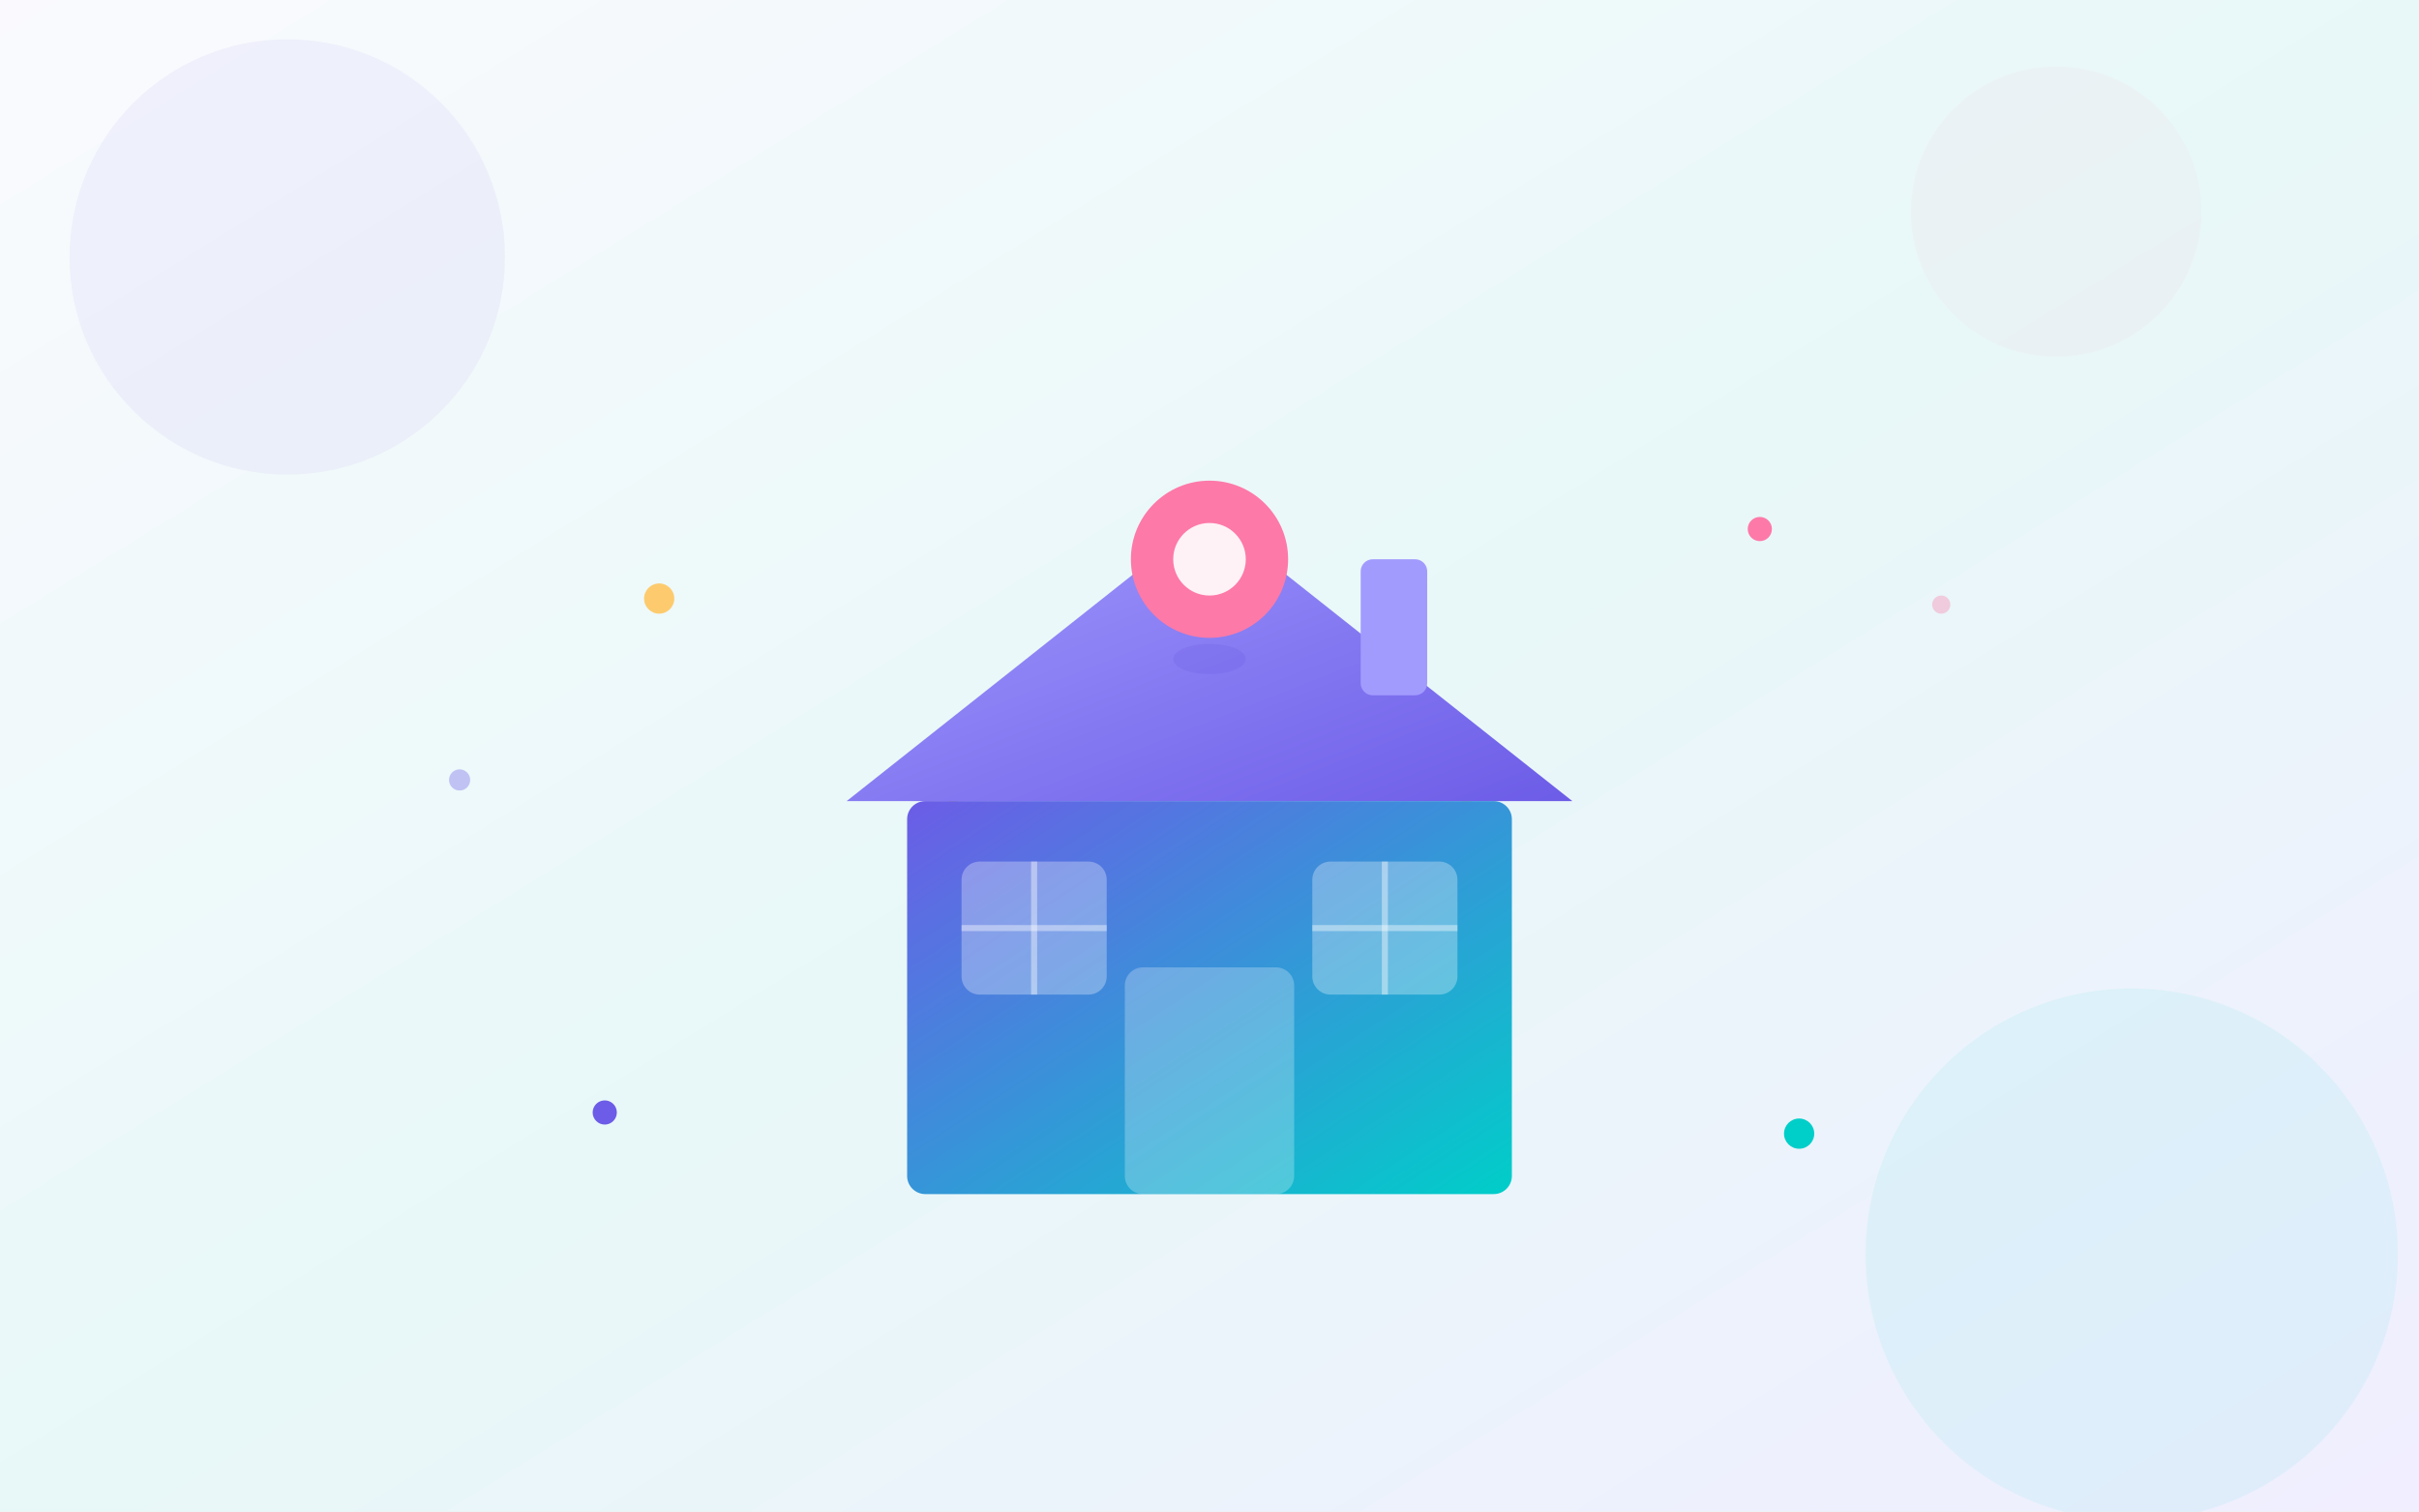
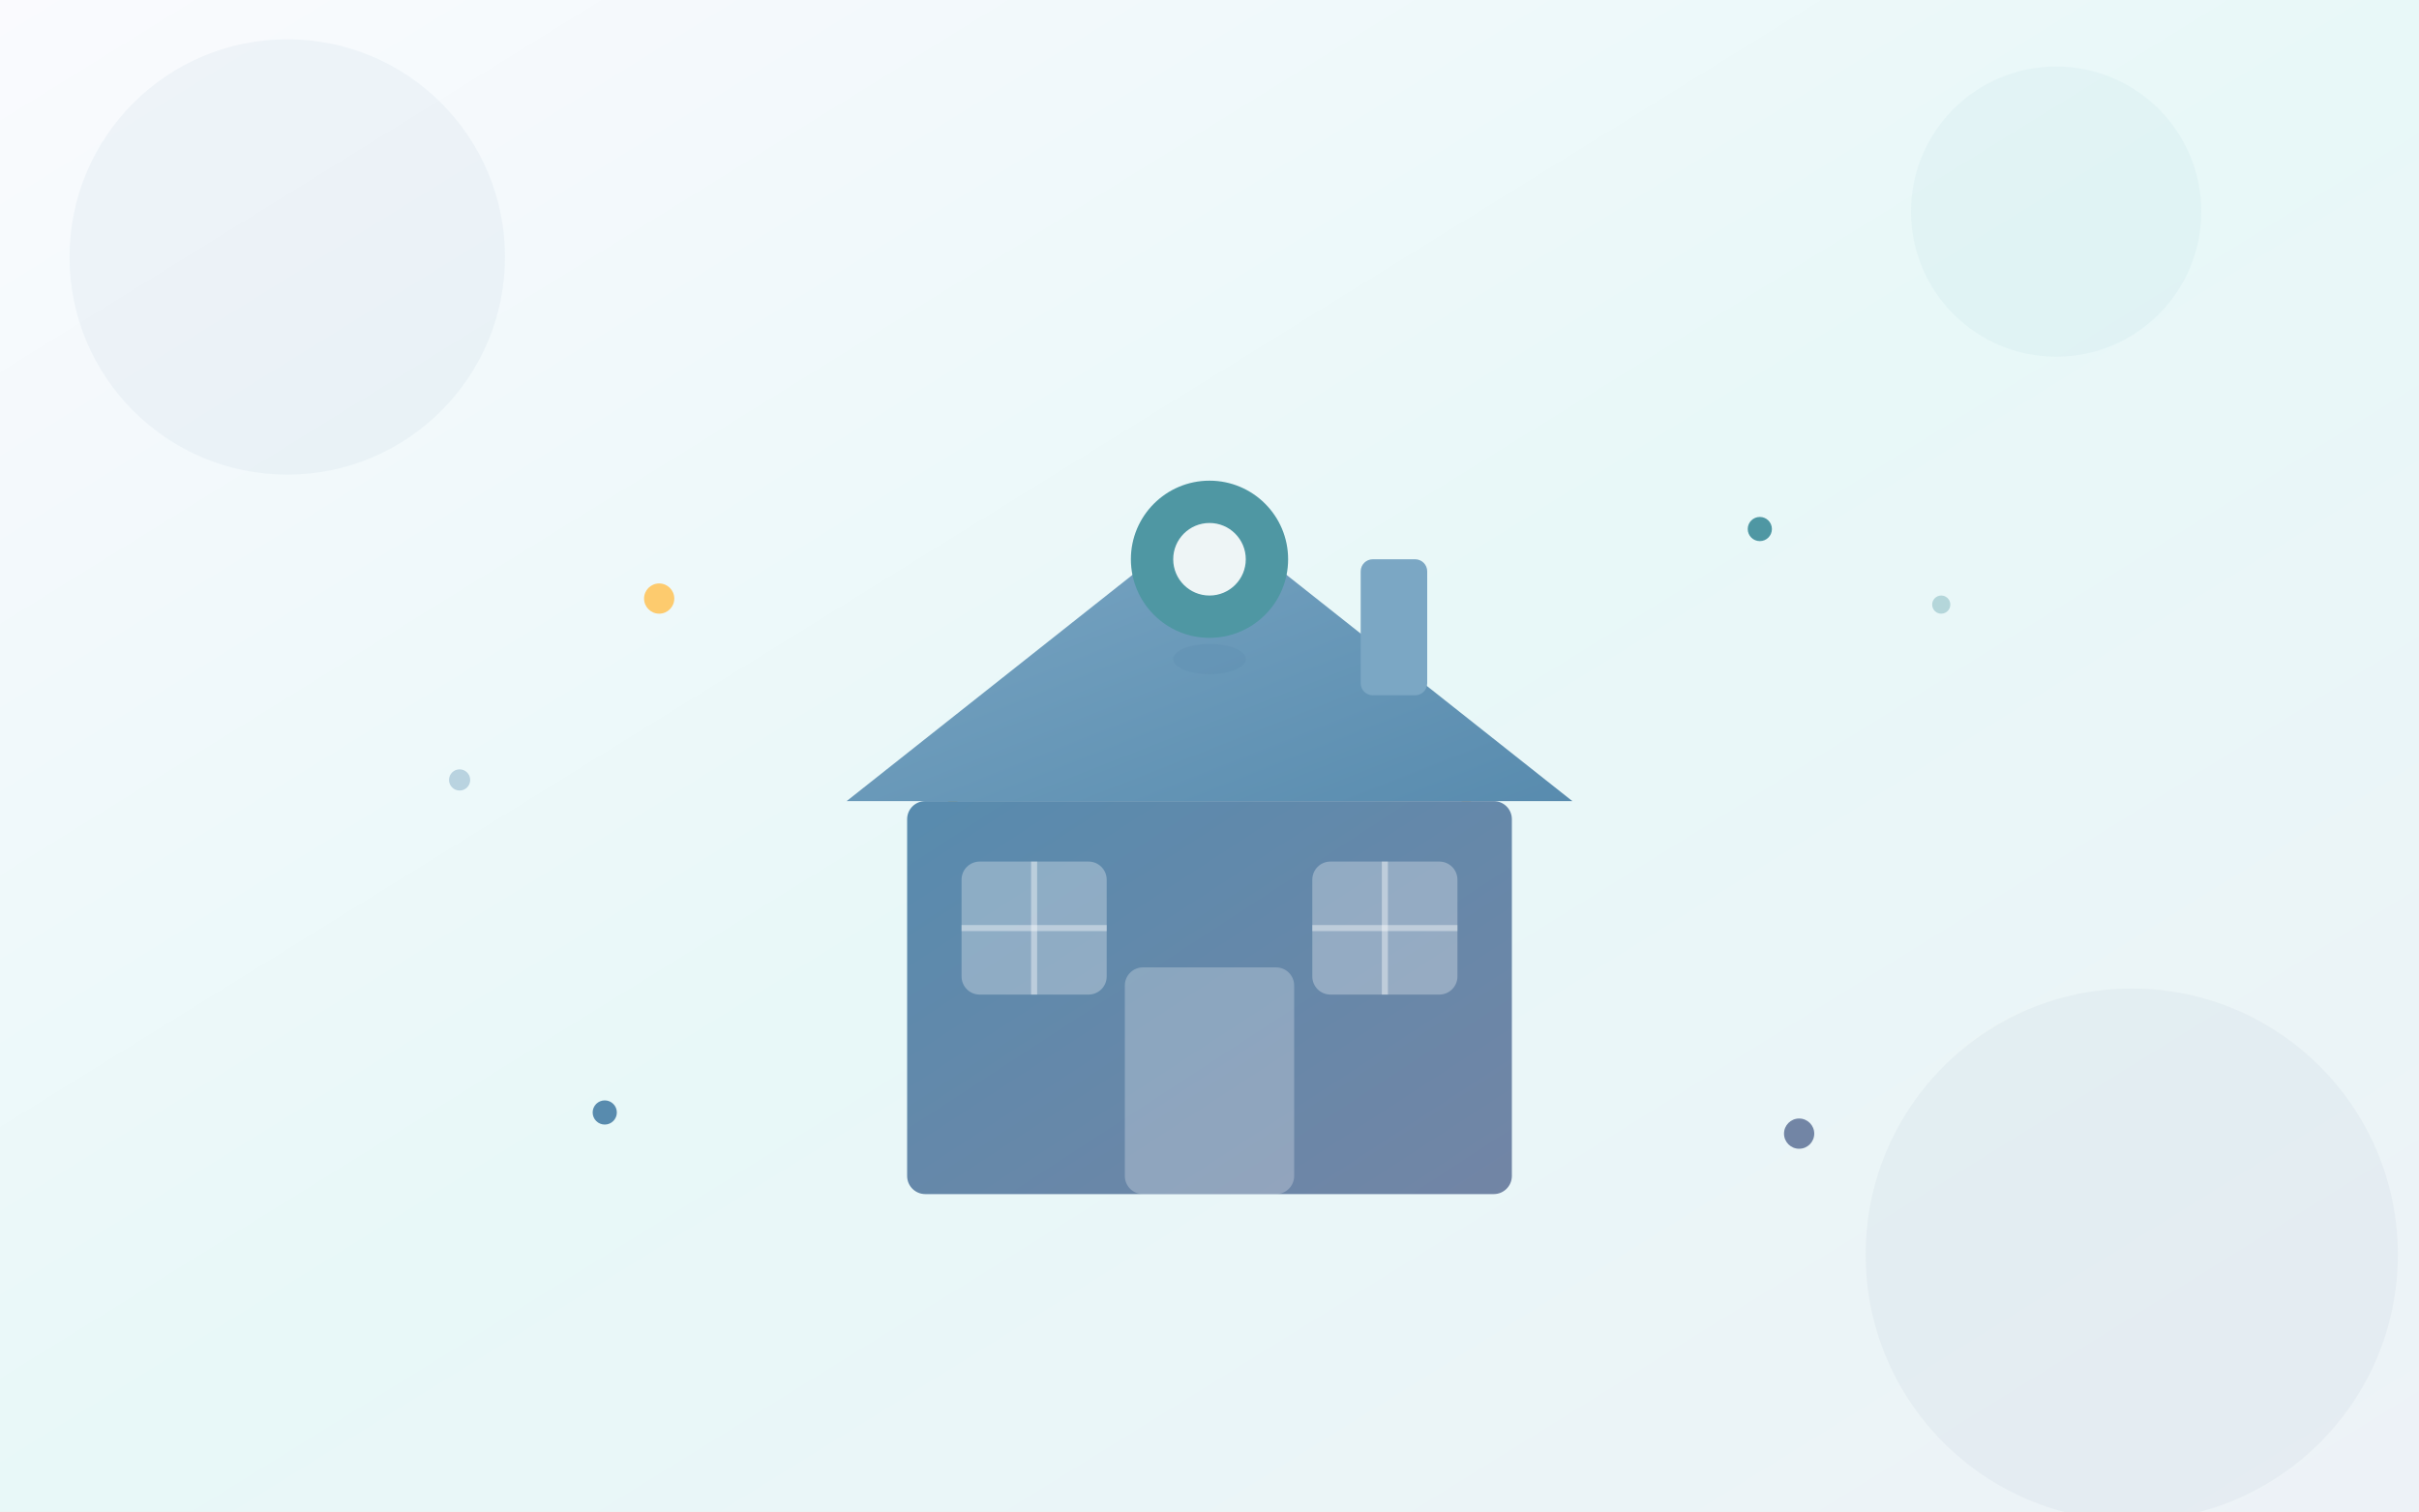
<svg xmlns="http://www.w3.org/2000/svg" viewBox="0 0 800 500" role="img" aria-labelledby="rm-title rm-desc">
  <defs>
    <linearGradient id="rm-bg" x1="0%" y1="0%" x2="100%" y2="100%">
      <stop offset="0%" stop-color="#fafafe" />
      <stop offset="50%" stop-color="#e8f8f8" />
-       <stop offset="100%" stop-color="#f0eeff" />
+       <stop offset="100%" stop-color="#edf2f7" />
    </linearGradient>
    <linearGradient id="rm-house" x1="0%" y1="0%" x2="100%" y2="100%">
-       <stop offset="0%" stop-color="#6c5ce7" />
-       <stop offset="100%" stop-color="#00cec9" />
+       <stop offset="0%" stop-color="#588BAE" />
+       <stop offset="100%" stop-color="#7285A5" />
    </linearGradient>
    <linearGradient id="rm-roof" x1="0%" y1="0%" x2="100%" y2="100%">
-       <stop offset="0%" stop-color="#a29bfe" />
-       <stop offset="100%" stop-color="#6c5ce7" />
+       <stop offset="0%" stop-color="#7BA7C4" />
+       <stop offset="100%" stop-color="#588BAE" />
    </linearGradient>
  </defs>
  <style>
    @keyframes rm-float {
      0%,100%{transform:translateY(0)} 50%{transform:translateY(-12px)}
    }
    @keyframes rm-bounce {
      0%,100%{transform:translateY(0)} 40%{transform:translateY(-10px)} 60%{transform:translateY(-5px)}
    }
    @keyframes rm-wave {
      0%{transform:scale(1);opacity:.6} 100%{transform:scale(2.2);opacity:0}
    }
    @keyframes rm-pulse {
      0%,100%{opacity:.4;transform:scale(1)} 50%{opacity:1;transform:scale(1.3)}
    }
    .rm-house{animation:rm-float 3.5s ease-in-out infinite;transform-origin:400px 310px}
    .rm-pin{animation:rm-bounce 2.5s ease-in-out infinite;transform-origin:400px 185px}
    .rm-w1{animation:rm-wave 3s ease-out infinite}
    .rm-w2{animation:rm-wave 3s ease-out .8s infinite}
    .rm-w3{animation:rm-wave 3s ease-out 1.6s infinite}
    .rm-sp{animation:rm-pulse 2s ease-in-out infinite}
  </style>
  <rect width="800" height="500" fill="url(#rm-bg)" />
-   <circle cx="95" cy="85" r="72" fill="rgba(108,92,231,.06)" />
-   <circle cx="705" cy="415" r="88" fill="rgba(0,206,201,.07)" />
-   <circle cx="680" cy="70" r="48" fill="rgba(253,121,168,.05)" />
+   <circle cx="95" cy="85" r="72" fill="rgba(88,139,174,.06)" />
+   <circle cx="705" cy="415" r="88" fill="rgba(114,133,165,.07)" />
+   <circle cx="680" cy="70" r="48" fill="rgba(79,151,163,.05)" />
  <circle class="rm-w1" cx="400" cy="295" r="90" fill="none" stroke="#fdcb6e" stroke-width="3" opacity=".6" />
  <circle class="rm-w2" cx="400" cy="295" r="90" fill="none" stroke="#fdcb6e" stroke-width="2.5" opacity=".6" />
  <circle class="rm-w3" cx="400" cy="295" r="90" fill="none" stroke="#fdcb6e" stroke-width="2" opacity=".6" />
  <g class="rm-house">
    <polygon points="280,265 400,170 520,265" fill="url(#rm-roof)" />
-     <rect x="450" y="185" width="22" height="45" rx="4" fill="#a29bfe" />
+     <rect x="450" y="185" width="22" height="45" rx="4" fill="#7BA7C4" />
    <rect x="300" y="265" width="200" height="130" rx="6" fill="url(#rm-house)" />
    <rect x="372" y="320" width="56" height="75" rx="6" fill="rgba(255,255,255,.25)" />
    <rect x="318" y="285" width="48" height="44" rx="6" fill="rgba(255,255,255,.3)" />
    <rect x="434" y="285" width="48" height="44" rx="6" fill="rgba(255,255,255,.3)" />
    <line x1="342" y1="285" x2="342" y2="329" stroke="rgba(255,255,255,.4)" stroke-width="2" />
    <line x1="318" y1="307" x2="366" y2="307" stroke="rgba(255,255,255,.4)" stroke-width="2" />
    <line x1="458" y1="285" x2="458" y2="329" stroke="rgba(255,255,255,.4)" stroke-width="2" />
    <line x1="434" y1="307" x2="482" y2="307" stroke="rgba(255,255,255,.4)" stroke-width="2" />
  </g>
  <g class="rm-pin">
-     <circle cx="400" cy="185" r="26" fill="#fd79a8" />
+     <circle cx="400" cy="185" r="26" fill="#4F97A3" />
    <circle cx="400" cy="185" r="12" fill="white" opacity=".9" />
-     <ellipse cx="400" cy="218" rx="12" ry="5" fill="rgba(108,92,231,.25)" />
+     <ellipse cx="400" cy="218" rx="12" ry="5" fill="rgba(88,139,174,.25)" />
  </g>
  <circle class="rm-sp" cx="218" cy="198" r="5" fill="#fdcb6e" />
-   <circle class="rm-sp" cx="582" cy="175" r="4" fill="#fd79a8" style="animation-delay:.5s" />
-   <circle class="rm-sp" cx="200" cy="368" r="4" fill="#6c5ce7" style="animation-delay:1s" />
-   <circle class="rm-sp" cx="595" cy="375" r="5" fill="#00cec9" style="animation-delay:1.5s" />
-   <circle cx="152" cy="258" r="3.5" fill="#6c5ce7" opacity=".35" />
-   <circle cx="642" cy="200" r="3" fill="#fd79a8" opacity=".35" />
+   <circle class="rm-sp" cx="582" cy="175" r="4" fill="#4F97A3" style="animation-delay:.5s" />
+   <circle class="rm-sp" cx="200" cy="368" r="4" fill="#588BAE" style="animation-delay:1s" />
+   <circle class="rm-sp" cx="595" cy="375" r="5" fill="#7285A5" style="animation-delay:1.5s" />
+   <circle cx="152" cy="258" r="3.5" fill="#588BAE" opacity=".35" />
+   <circle cx="642" cy="200" r="3" fill="#4F97A3" opacity=".35" />
</svg>
